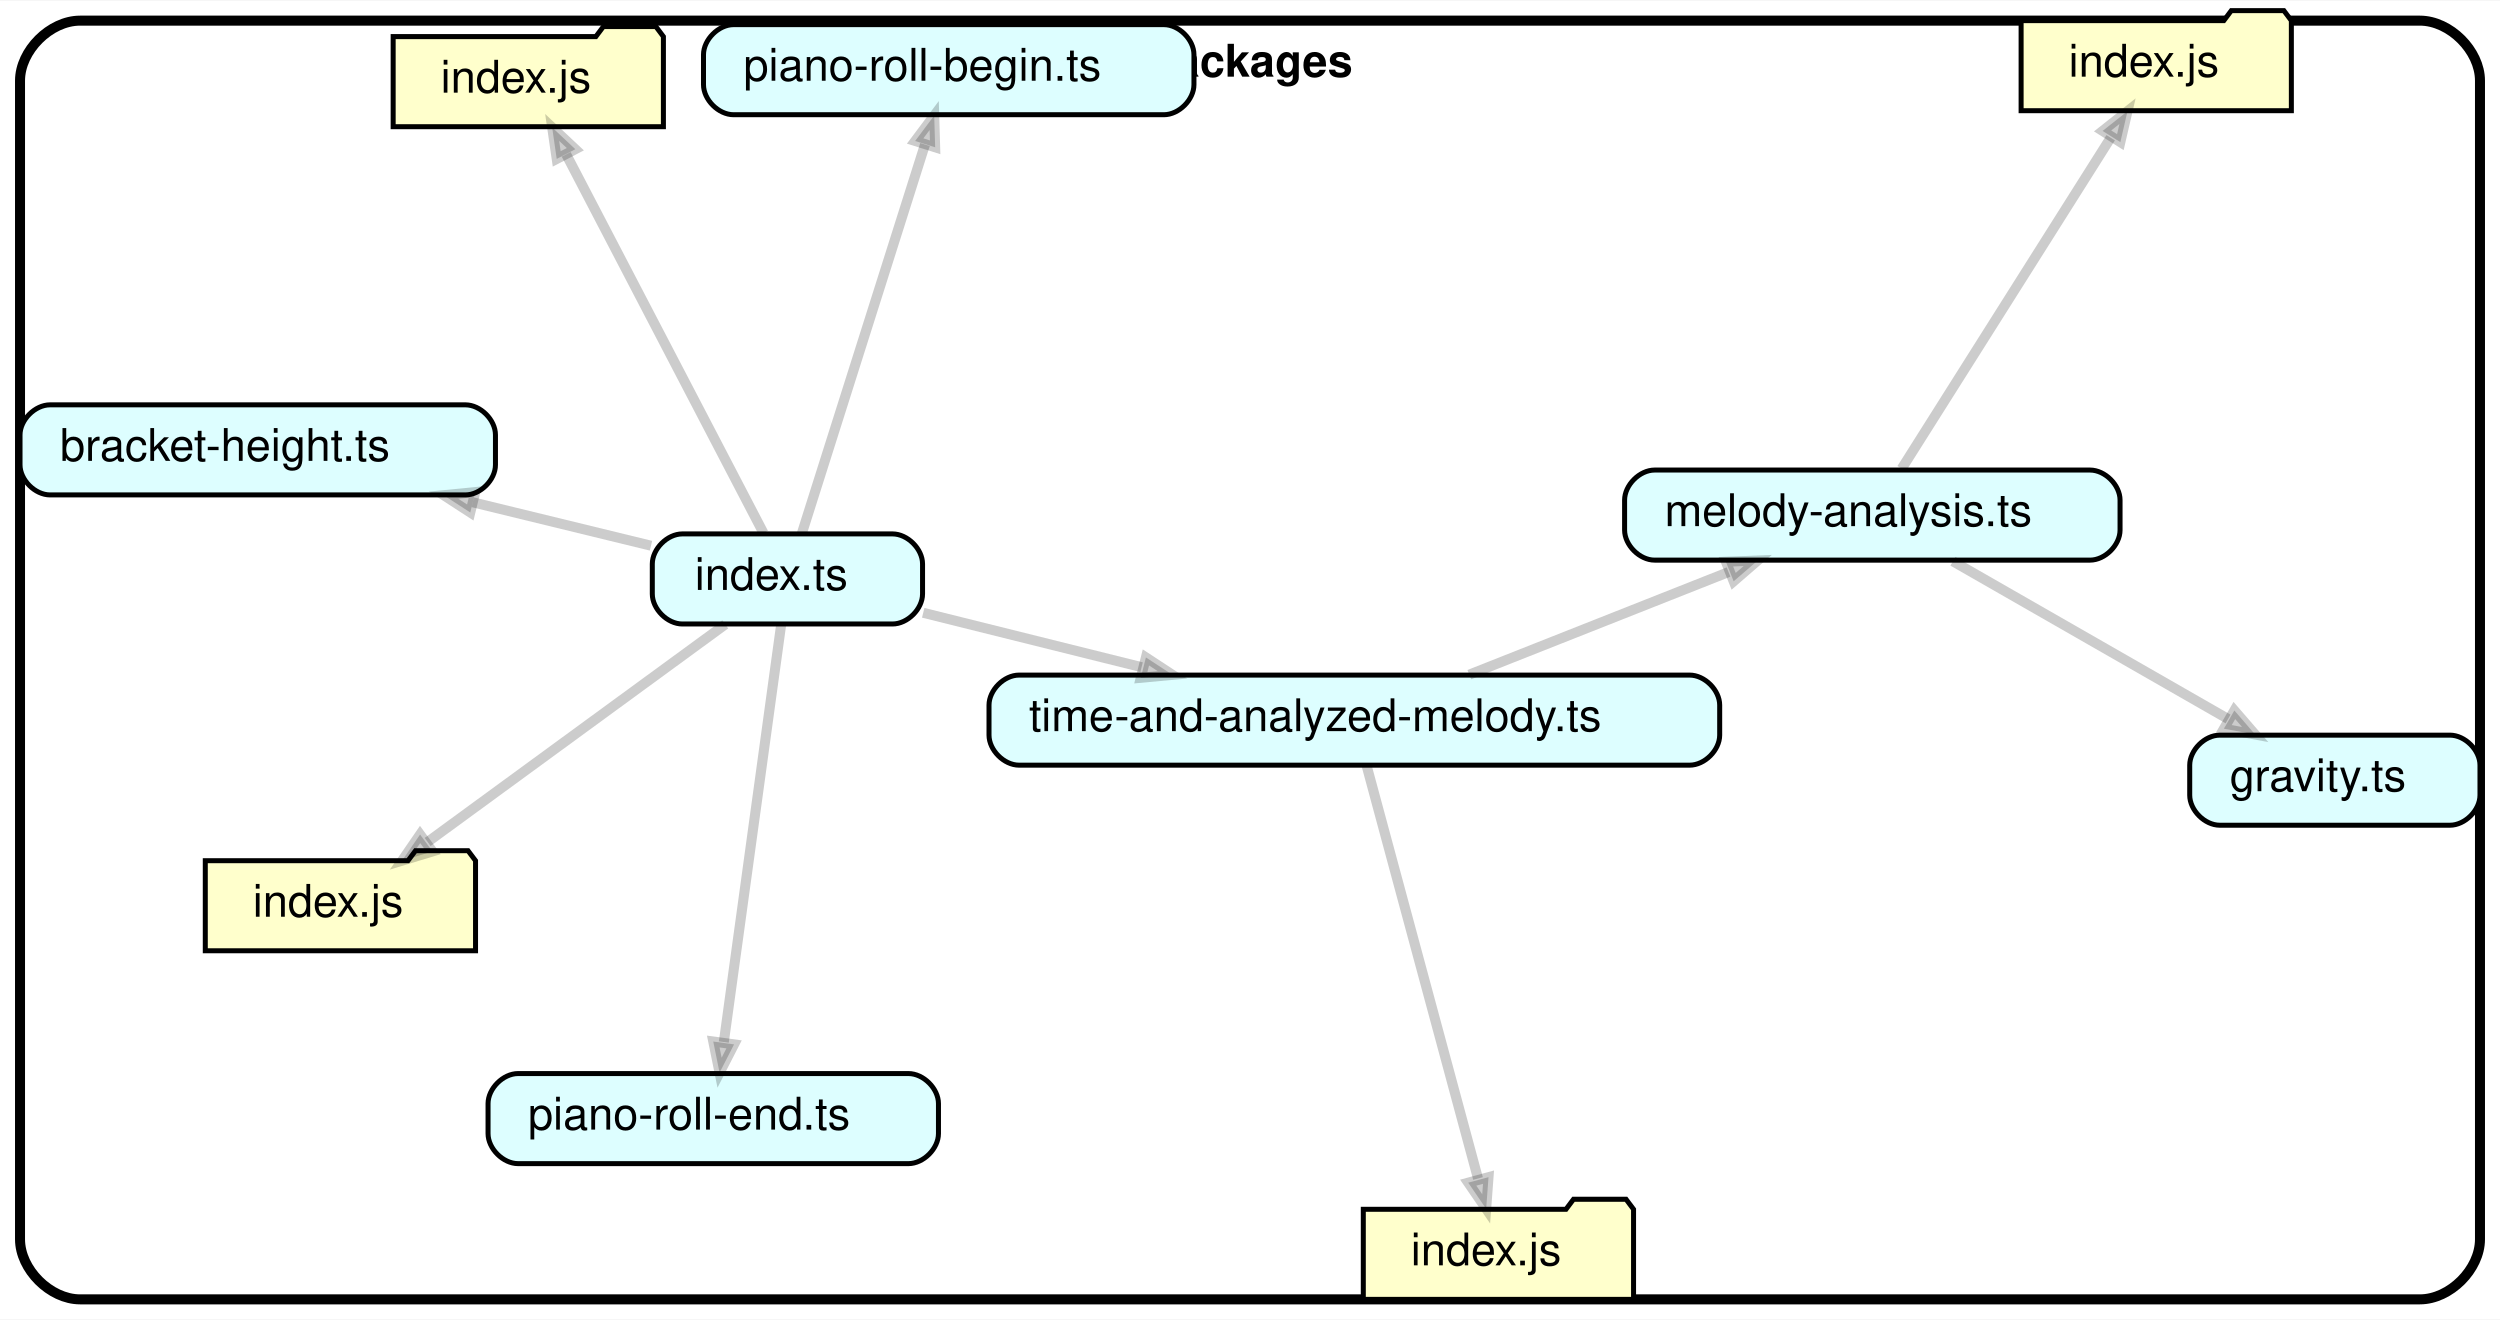
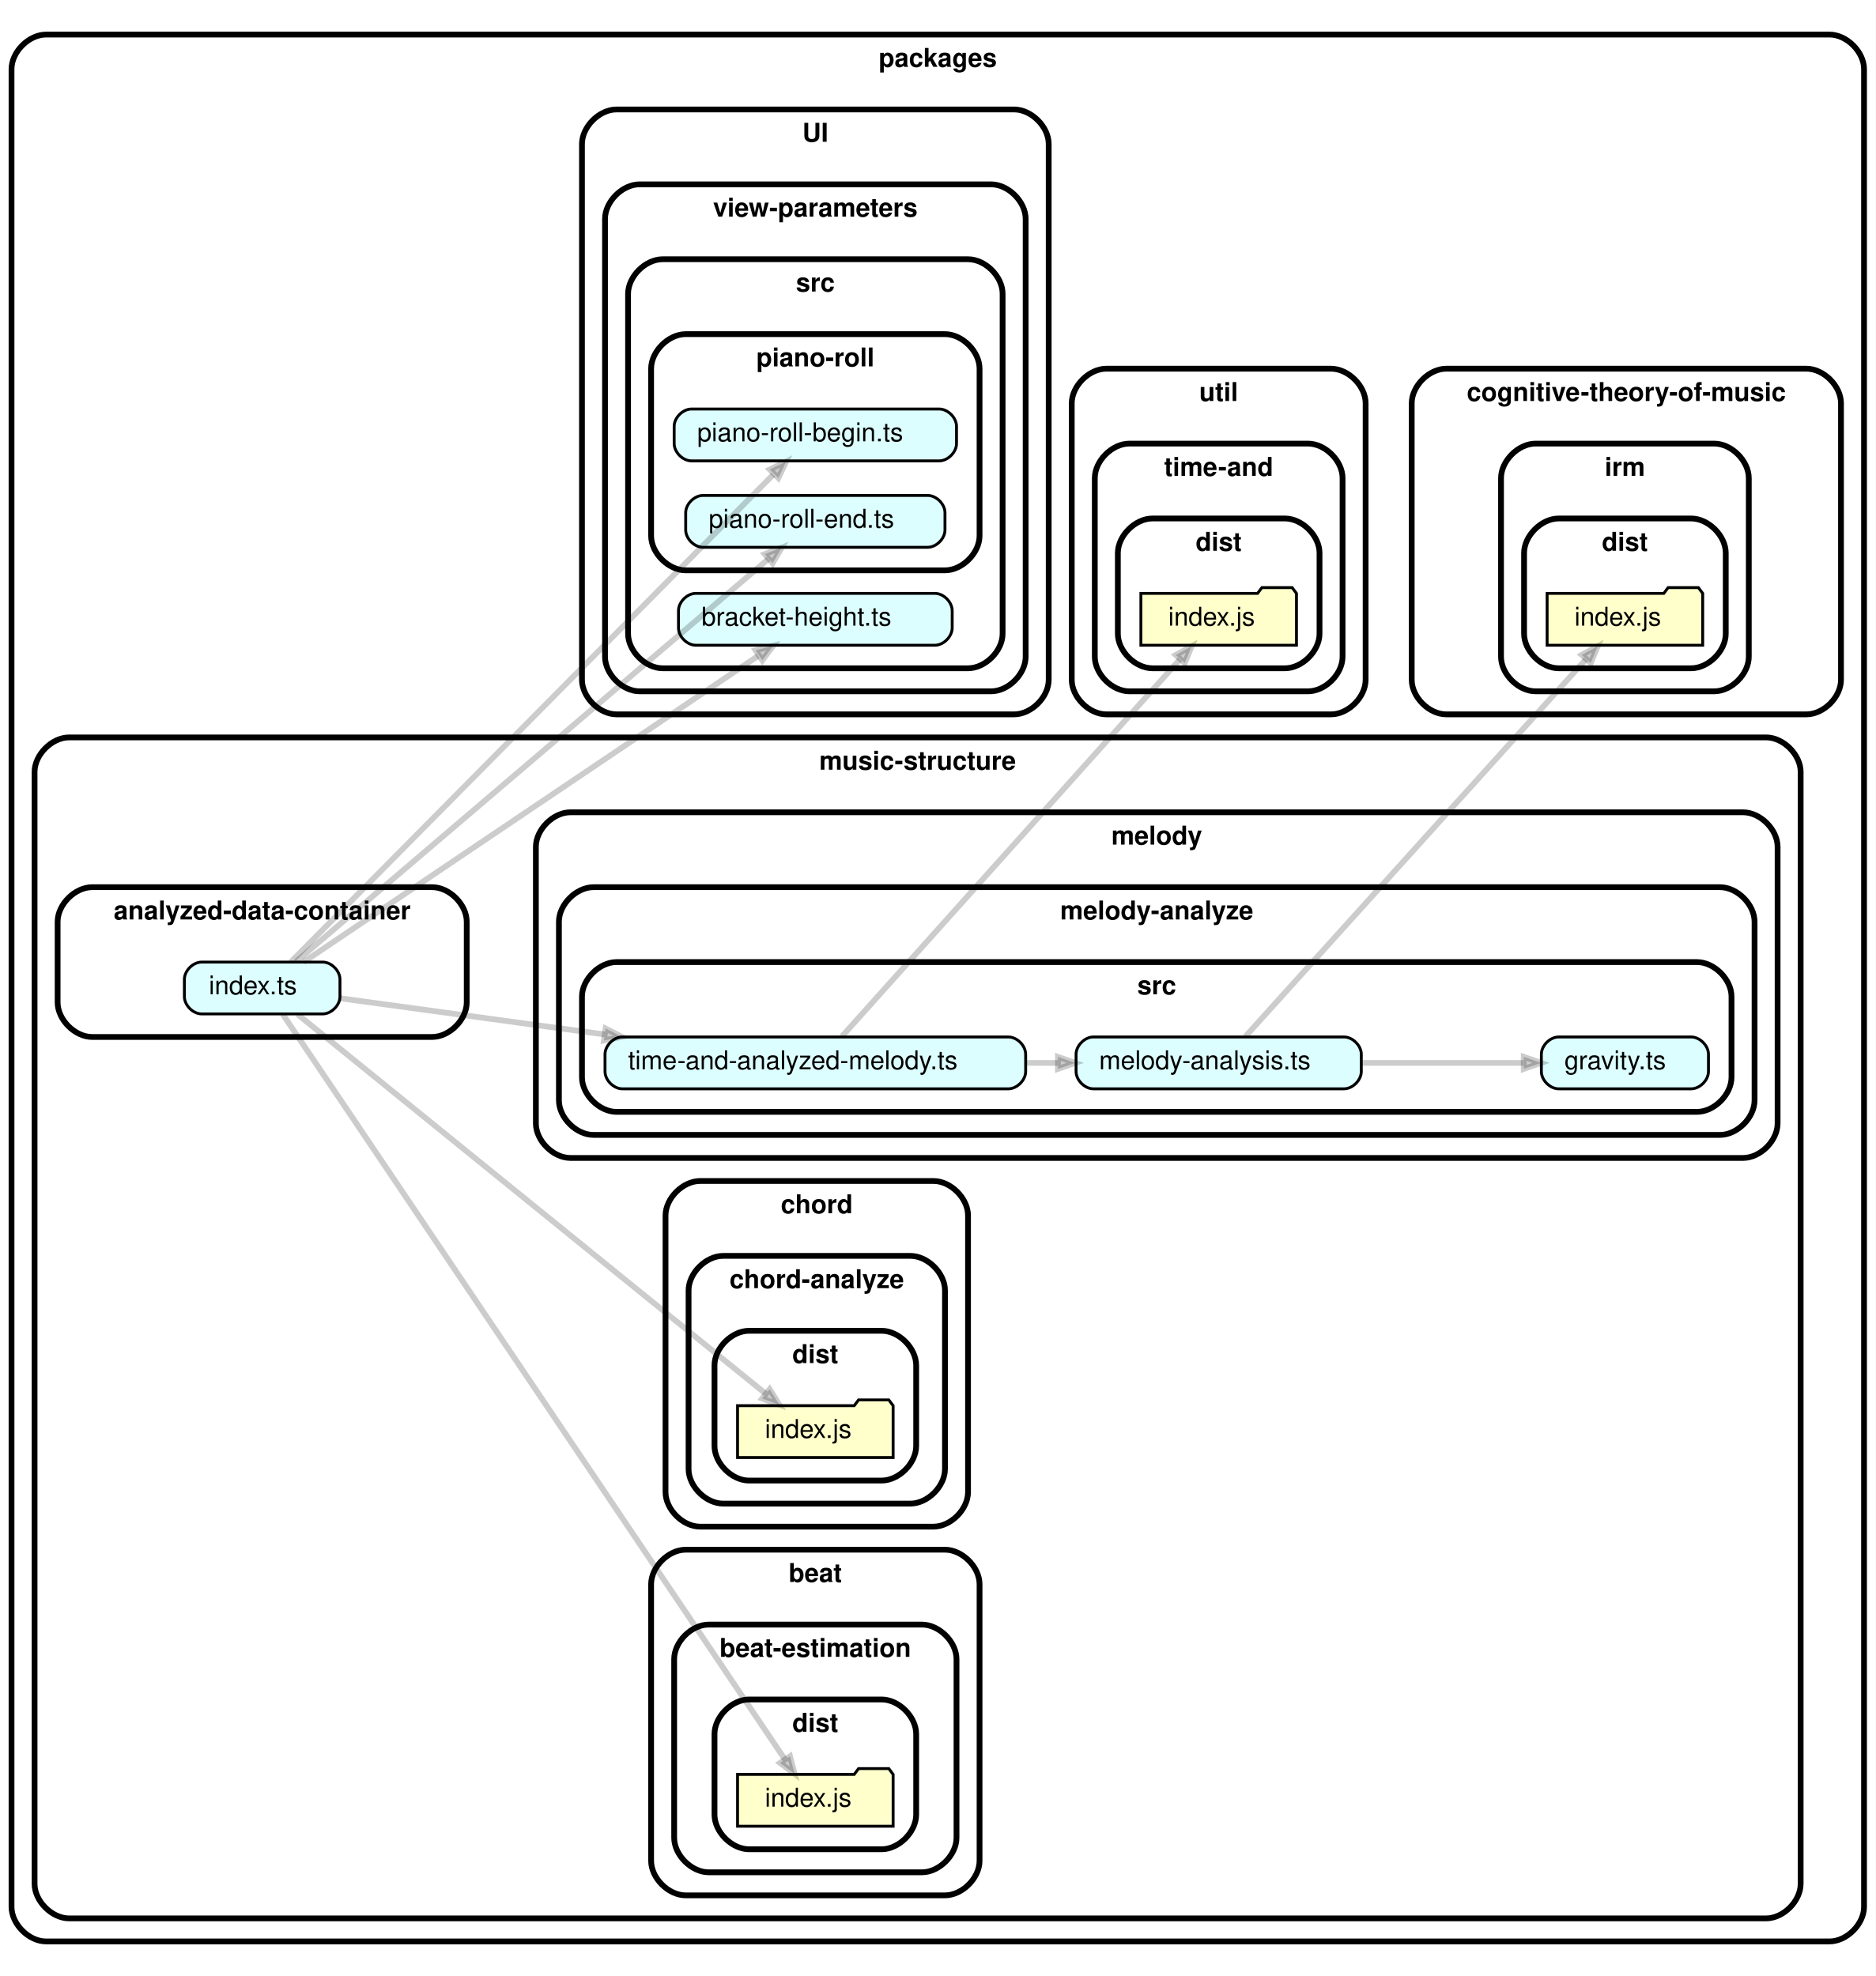
- <svg xmlns="http://www.w3.org/2000/svg" xmlns:xlink="http://www.w3.org/1999/xlink" width="500pt" height="264pt" viewBox="0.00 0.00 499.54 263.51">
-   <g id="graph0" class="graph" transform="scale(1 1) rotate(0) translate(4 259.51)">
-     <polygon fill="white" stroke="transparent" points="-4,4 -4,-259.51 495.54,-259.51 495.54,4 -4,4" />
+ <svg xmlns="http://www.w3.org/2000/svg" xmlns:xlink="http://www.w3.org/1999/xlink" width="651pt" height="686pt" viewBox="0.00 0.00 651.00 686.00">
+   <g id="graph0" class="graph" transform="scale(1 1) rotate(0) translate(4 682)">
+     <polygon fill="white" stroke="transparent" points="-4,4 -4,-682 647,-682 647,4 -4,4" />
    <g id="clust1" class="cluster">
-       <path fill="#ffffff" stroke="black" stroke-width="2" d="M12,0C12,0 479.54,0 479.54,0 485.54,0 491.54,-6 491.54,-12 491.54,-12 491.54,-243.51 491.54,-243.51 491.54,-249.51 485.54,-255.51 479.54,-255.51 479.54,-255.51 12,-255.51 12,-255.51 6,-255.51 0,-249.51 0,-243.51 0,-243.51 0,-12 0,-12 0,-6 6,0 12,0" />
-       <text text-anchor="middle" x="245.77" y="-244.31" font-family="Helvetica,sans-Serif" font-weight="bold" font-size="9.00">packages</text>
+       <path fill="#ffffff" stroke="black" stroke-width="2" d="M12,-8C12,-8 631,-8 631,-8 637,-8 643,-14 643,-20 643,-20 643,-658 643,-658 643,-664 637,-670 631,-670 631,-670 12,-670 12,-670 6,-670 0,-664 0,-658 0,-658 0,-20 0,-20 0,-14 6,-8 12,-8" />
+       <text text-anchor="middle" x="321.5" y="-658.8" font-family="Helvetica,sans-Serif" font-weight="bold" font-size="9.00">packages</text>
+     </g>
+     <g id="clust2" class="cluster">
+       <path fill="#ffffff" stroke="black" stroke-width="2" d="M210,-434C210,-434 348,-434 348,-434 354,-434 360,-440 360,-446 360,-446 360,-632 360,-632 360,-638 354,-644 348,-644 348,-644 210,-644 210,-644 204,-644 198,-638 198,-632 198,-632 198,-446 198,-446 198,-440 204,-434 210,-434" />
+       <text text-anchor="middle" x="279" y="-632.8" font-family="Helvetica,sans-Serif" font-weight="bold" font-size="9.00">UI</text>
+     </g>
+     <g id="clust3" class="cluster">
+       <path fill="#ffffff" stroke="black" stroke-width="2" d="M218,-442C218,-442 340,-442 340,-442 346,-442 352,-448 352,-454 352,-454 352,-606 352,-606 352,-612 346,-618 340,-618 340,-618 218,-618 218,-618 212,-618 206,-612 206,-606 206,-606 206,-454 206,-454 206,-448 212,-442 218,-442" />
+       <text text-anchor="middle" x="279" y="-606.8" font-family="Helvetica,sans-Serif" font-weight="bold" font-size="9.00">view-parameters</text>
+     </g>
+     <g id="clust4" class="cluster">
+       <path fill="#ffffff" stroke="black" stroke-width="2" d="M226,-450C226,-450 332,-450 332,-450 338,-450 344,-456 344,-462 344,-462 344,-580 344,-580 344,-586 338,-592 332,-592 332,-592 226,-592 226,-592 220,-592 214,-586 214,-580 214,-580 214,-462 214,-462 214,-456 220,-450 226,-450" />
+       <text text-anchor="middle" x="279" y="-580.8" font-family="Helvetica,sans-Serif" font-weight="bold" font-size="9.00">src</text>
+     </g>
+     <g id="clust5" class="cluster">
+       <path fill="#ffffff" stroke="black" stroke-width="2" d="M234,-484C234,-484 324,-484 324,-484 330,-484 336,-490 336,-496 336,-496 336,-554 336,-554 336,-560 330,-566 324,-566 324,-566 234,-566 234,-566 228,-566 222,-560 222,-554 222,-554 222,-496 222,-496 222,-490 228,-484 234,-484" />
+       <text text-anchor="middle" x="279" y="-554.8" font-family="Helvetica,sans-Serif" font-weight="bold" font-size="9.00">piano-roll</text>
+     </g>
+     <g id="clust6" class="cluster">
+       <path fill="#ffffff" stroke="black" stroke-width="2" d="M498,-434C498,-434 623,-434 623,-434 629,-434 635,-440 635,-446 635,-446 635,-542 635,-542 635,-548 629,-554 623,-554 623,-554 498,-554 498,-554 492,-554 486,-548 486,-542 486,-542 486,-446 486,-446 486,-440 492,-434 498,-434" />
+       <text text-anchor="middle" x="560.5" y="-542.8" font-family="Helvetica,sans-Serif" font-weight="bold" font-size="9.00">cognitive-theory-of-music</text>
+     </g>
+     <g id="clust7" class="cluster">
+       <path fill="#ffffff" stroke="black" stroke-width="2" d="M529,-442C529,-442 591,-442 591,-442 597,-442 603,-448 603,-454 603,-454 603,-516 603,-516 603,-522 597,-528 591,-528 591,-528 529,-528 529,-528 523,-528 517,-522 517,-516 517,-516 517,-454 517,-454 517,-448 523,-442 529,-442" />
+       <text text-anchor="middle" x="560" y="-516.8" font-family="Helvetica,sans-Serif" font-weight="bold" font-size="9.00">irm</text>
+     </g>
+     <g id="clust8" class="cluster">
+       <path fill="#ffffff" stroke="black" stroke-width="2" d="M537,-450C537,-450 583,-450 583,-450 589,-450 595,-456 595,-462 595,-462 595,-490 595,-490 595,-496 589,-502 583,-502 583,-502 537,-502 537,-502 531,-502 525,-496 525,-490 525,-490 525,-462 525,-462 525,-456 531,-450 537,-450" />
+       <text text-anchor="middle" x="560" y="-490.8" font-family="Helvetica,sans-Serif" font-weight="bold" font-size="9.00">dist</text>
+     </g>
+     <g id="clust9" class="cluster">
+       <path fill="#ffffff" stroke="black" stroke-width="2" d="M20,-16C20,-16 609,-16 609,-16 615,-16 621,-22 621,-28 621,-28 621,-414 621,-414 621,-420 615,-426 609,-426 609,-426 20,-426 20,-426 14,-426 8,-420 8,-414 8,-414 8,-28 8,-28 8,-22 14,-16 20,-16" />
+       <text text-anchor="middle" x="314.5" y="-414.8" font-family="Helvetica,sans-Serif" font-weight="bold" font-size="9.00">music-structure</text>
+     </g>
+     <g id="clust10" class="cluster">
+       <path fill="#ffffff" stroke="black" stroke-width="2" d="M28,-322C28,-322 146,-322 146,-322 152,-322 158,-328 158,-334 158,-334 158,-362 158,-362 158,-368 152,-374 146,-374 146,-374 28,-374 28,-374 22,-374 16,-368 16,-362 16,-362 16,-334 16,-334 16,-328 22,-322 28,-322" />
+       <text text-anchor="middle" x="87" y="-362.8" font-family="Helvetica,sans-Serif" font-weight="bold" font-size="9.00">analyzed-data-container</text>
+     </g>
+     <g id="clust11" class="cluster">
+       <path fill="#ffffff" stroke="black" stroke-width="2" d="M234,-24C234,-24 324,-24 324,-24 330,-24 336,-30 336,-36 336,-36 336,-132 336,-132 336,-138 330,-144 324,-144 324,-144 234,-144 234,-144 228,-144 222,-138 222,-132 222,-132 222,-36 222,-36 222,-30 228,-24 234,-24" />
+       <text text-anchor="middle" x="279" y="-132.8" font-family="Helvetica,sans-Serif" font-weight="bold" font-size="9.00">beat</text>
+     </g>
+     <g id="clust12" class="cluster">
+       <path fill="#ffffff" stroke="black" stroke-width="2" d="M242,-32C242,-32 316,-32 316,-32 322,-32 328,-38 328,-44 328,-44 328,-106 328,-106 328,-112 322,-118 316,-118 316,-118 242,-118 242,-118 236,-118 230,-112 230,-106 230,-106 230,-44 230,-44 230,-38 236,-32 242,-32" />
+       <text text-anchor="middle" x="279" y="-106.8" font-family="Helvetica,sans-Serif" font-weight="bold" font-size="9.00">beat-estimation</text>
+     </g>
+     <g id="clust13" class="cluster">
+       <path fill="#ffffff" stroke="black" stroke-width="2" d="M256,-40C256,-40 302,-40 302,-40 308,-40 314,-46 314,-52 314,-52 314,-80 314,-80 314,-86 308,-92 302,-92 302,-92 256,-92 256,-92 250,-92 244,-86 244,-80 244,-80 244,-52 244,-52 244,-46 250,-40 256,-40" />
+       <text text-anchor="middle" x="279" y="-80.8" font-family="Helvetica,sans-Serif" font-weight="bold" font-size="9.00">dist</text>
+     </g>
+     <g id="clust14" class="cluster">
+       <path fill="#ffffff" stroke="black" stroke-width="2" d="M239,-152C239,-152 320,-152 320,-152 326,-152 332,-158 332,-164 332,-164 332,-260 332,-260 332,-266 326,-272 320,-272 320,-272 239,-272 239,-272 233,-272 227,-266 227,-260 227,-260 227,-164 227,-164 227,-158 233,-152 239,-152" />
+       <text text-anchor="middle" x="279.5" y="-260.8" font-family="Helvetica,sans-Serif" font-weight="bold" font-size="9.00">chord</text>
+     </g>
+     <g id="clust15" class="cluster">
+       <path fill="#ffffff" stroke="black" stroke-width="2" d="M247,-160C247,-160 312,-160 312,-160 318,-160 324,-166 324,-172 324,-172 324,-234 324,-234 324,-240 318,-246 312,-246 312,-246 247,-246 247,-246 241,-246 235,-240 235,-234 235,-234 235,-172 235,-172 235,-166 241,-160 247,-160" />
+       <text text-anchor="middle" x="279.5" y="-234.8" font-family="Helvetica,sans-Serif" font-weight="bold" font-size="9.00">chord-analyze</text>
+     </g>
+     <g id="clust16" class="cluster">
+       <path fill="#ffffff" stroke="black" stroke-width="2" d="M256,-168C256,-168 302,-168 302,-168 308,-168 314,-174 314,-180 314,-180 314,-208 314,-208 314,-214 308,-220 302,-220 302,-220 256,-220 256,-220 250,-220 244,-214 244,-208 244,-208 244,-180 244,-180 244,-174 250,-168 256,-168" />
+       <text text-anchor="middle" x="279" y="-208.8" font-family="Helvetica,sans-Serif" font-weight="bold" font-size="9.00">dist</text>
+     </g>
+     <g id="clust17" class="cluster">
+       <path fill="#ffffff" stroke="black" stroke-width="2" d="M194,-280C194,-280 601,-280 601,-280 607,-280 613,-286 613,-292 613,-292 613,-388 613,-388 613,-394 607,-400 601,-400 601,-400 194,-400 194,-400 188,-400 182,-394 182,-388 182,-388 182,-292 182,-292 182,-286 188,-280 194,-280" />
+       <text text-anchor="middle" x="397.5" y="-388.8" font-family="Helvetica,sans-Serif" font-weight="bold" font-size="9.00">melody</text>
+     </g>
+     <g id="clust18" class="cluster">
+       <path fill="#ffffff" stroke="black" stroke-width="2" d="M202,-288C202,-288 593,-288 593,-288 599,-288 605,-294 605,-300 605,-300 605,-362 605,-362 605,-368 599,-374 593,-374 593,-374 202,-374 202,-374 196,-374 190,-368 190,-362 190,-362 190,-300 190,-300 190,-294 196,-288 202,-288" />
+       <text text-anchor="middle" x="397.5" y="-362.8" font-family="Helvetica,sans-Serif" font-weight="bold" font-size="9.00">melody-analyze</text>
+     </g>
+     <g id="clust19" class="cluster">
+       <path fill="#ffffff" stroke="black" stroke-width="2" d="M210,-296C210,-296 585,-296 585,-296 591,-296 597,-302 597,-308 597,-308 597,-336 597,-336 597,-342 591,-348 585,-348 585,-348 210,-348 210,-348 204,-348 198,-342 198,-336 198,-336 198,-308 198,-308 198,-302 204,-296 210,-296" />
+       <text text-anchor="middle" x="397.5" y="-336.8" font-family="Helvetica,sans-Serif" font-weight="bold" font-size="9.00">src</text>
+     </g>
+     <g id="clust20" class="cluster">
+       <path fill="#ffffff" stroke="black" stroke-width="2" d="M380,-434C380,-434 458,-434 458,-434 464,-434 470,-440 470,-446 470,-446 470,-542 470,-542 470,-548 464,-554 458,-554 458,-554 380,-554 380,-554 374,-554 368,-548 368,-542 368,-542 368,-446 368,-446 368,-440 374,-434 380,-434" />
+       <text text-anchor="middle" x="419" y="-542.8" font-family="Helvetica,sans-Serif" font-weight="bold" font-size="9.00">util</text>
+     </g>
+     <g id="clust21" class="cluster">
+       <path fill="#ffffff" stroke="black" stroke-width="2" d="M388,-442C388,-442 450,-442 450,-442 456,-442 462,-448 462,-454 462,-454 462,-516 462,-516 462,-522 456,-528 450,-528 450,-528 388,-528 388,-528 382,-528 376,-522 376,-516 376,-516 376,-454 376,-454 376,-448 382,-442 388,-442" />
+       <text text-anchor="middle" x="419" y="-516.8" font-family="Helvetica,sans-Serif" font-weight="bold" font-size="9.00">time-and</text>
+     </g>
+     <g id="clust22" class="cluster">
+       <path fill="#ffffff" stroke="black" stroke-width="2" d="M396,-450C396,-450 442,-450 442,-450 448,-450 454,-456 454,-462 454,-462 454,-490 454,-490 454,-496 448,-502 442,-502 442,-502 396,-502 396,-502 390,-502 384,-496 384,-490 384,-490 384,-462 384,-462 384,-456 390,-450 396,-450" />
+       <text text-anchor="middle" x="419" y="-490.8" font-family="Helvetica,sans-Serif" font-weight="bold" font-size="9.00">dist</text>
    </g>
    <g id="node1" class="node">
      <g id="a_node1">
        <a xlink:href="packages/UI/view-parameters/src/bracket-height.ts" xlink:title="bracket-height.ts">
-           <path fill="#ddfeff" stroke="black" d="M89,-178.74C89,-178.74 6,-178.74 6,-178.74 3,-178.74 0,-175.74 0,-172.74 0,-172.74 0,-166.74 0,-166.74 0,-163.74 3,-160.74 6,-160.74 6,-160.74 89,-160.74 89,-160.74 92,-160.74 95,-163.74 95,-166.74 95,-166.74 95,-172.74 95,-172.74 95,-175.74 92,-178.74 89,-178.74" />
-           <text text-anchor="start" x="8" y="-167.54" font-family="Helvetica,sans-Serif" font-size="9.00">bracket-height.ts</text>
+           <path fill="#ddfeff" stroke="black" d="M320.5,-476C320.5,-476 237.5,-476 237.5,-476 234.5,-476 231.5,-473 231.5,-470 231.5,-470 231.5,-464 231.5,-464 231.5,-461 234.5,-458 237.5,-458 237.5,-458 320.5,-458 320.5,-458 323.5,-458 326.5,-461 326.5,-464 326.5,-464 326.5,-470 326.5,-470 326.5,-473 323.5,-476 320.5,-476" />
+           <text text-anchor="start" x="239.5" y="-464.8" font-family="Helvetica,sans-Serif" font-size="9.00">bracket-height.ts</text>
        </a>
      </g>
    </g>
    <g id="node2" class="node">
      <g id="a_node2">
        <a xlink:href="packages/UI/view-parameters/src/piano-roll/piano-roll-begin.ts" xlink:title="piano-roll-begin.ts">
-           <path fill="#ddfeff" stroke="black" d="M228.57,-254.71C228.57,-254.71 142.57,-254.71 142.57,-254.71 139.57,-254.71 136.57,-251.71 136.57,-248.71 136.57,-248.71 136.57,-242.71 136.57,-242.71 136.57,-239.71 139.57,-236.71 142.57,-236.71 142.57,-236.71 228.57,-236.71 228.57,-236.71 231.57,-236.71 234.57,-239.71 234.57,-242.71 234.57,-242.71 234.57,-248.71 234.57,-248.71 234.57,-251.71 231.57,-254.71 228.57,-254.71" />
-           <text text-anchor="start" x="144.57" y="-243.51" font-family="Helvetica,sans-Serif" font-size="9.00">piano-roll-begin.ts</text>
+           <path fill="#ddfeff" stroke="black" d="M322,-540C322,-540 236,-540 236,-540 233,-540 230,-537 230,-534 230,-534 230,-528 230,-528 230,-525 233,-522 236,-522 236,-522 322,-522 322,-522 325,-522 328,-525 328,-528 328,-528 328,-534 328,-534 328,-537 325,-540 322,-540" />
+           <text text-anchor="start" x="238" y="-528.8" font-family="Helvetica,sans-Serif" font-size="9.00">piano-roll-begin.ts</text>
        </a>
      </g>
    </g>
    <g id="node3" class="node">
      <g id="a_node3">
        <a xlink:href="packages/UI/view-parameters/src/piano-roll/piano-roll-end.ts" xlink:title="piano-roll-end.ts">
-           <path fill="#ddfeff" stroke="black" d="M177.52,-45.12C177.52,-45.12 99.52,-45.12 99.52,-45.12 96.52,-45.12 93.52,-42.12 93.52,-39.12 93.52,-39.12 93.52,-33.12 93.52,-33.12 93.52,-30.12 96.52,-27.12 99.52,-27.12 99.52,-27.12 177.52,-27.12 177.52,-27.12 180.52,-27.12 183.52,-30.12 183.52,-33.12 183.52,-33.12 183.52,-39.12 183.52,-39.12 183.52,-42.12 180.52,-45.12 177.52,-45.12" />
-           <text text-anchor="start" x="101.52" y="-33.92" font-family="Helvetica,sans-Serif" font-size="9.00">piano-roll-end.ts</text>
+           <path fill="#ddfeff" stroke="black" d="M318,-510C318,-510 240,-510 240,-510 237,-510 234,-507 234,-504 234,-504 234,-498 234,-498 234,-495 237,-492 240,-492 240,-492 318,-492 318,-492 321,-492 324,-495 324,-498 324,-498 324,-504 324,-504 324,-507 321,-510 318,-510" />
+           <text text-anchor="start" x="242" y="-498.8" font-family="Helvetica,sans-Serif" font-size="9.00">piano-roll-end.ts</text>
        </a>
      </g>
    </g>
    <g id="node4" class="node">
      <g id="a_node4">
        <a xlink:href="packages/cognitive-theory-of-music/irm/dist/index.js" xlink:title="index.js">
-           <polygon fill="#ffffcc" stroke="black" points="453.85,-255.51 452.35,-257.51 441.85,-257.51 440.35,-255.51 399.85,-255.51 399.85,-237.51 453.85,-237.51 453.85,-255.51" />
-           <text text-anchor="start" x="409.35" y="-244.31" font-family="Helvetica,sans-Serif" font-size="9.00">index.js</text>
+           <polygon fill="#ffffcc" stroke="black" points="587,-476 585.5,-478 575,-478 573.5,-476 533,-476 533,-458 587,-458 587,-476" />
+           <text text-anchor="start" x="542.5" y="-464.8" font-family="Helvetica,sans-Serif" font-size="9.00">index.js</text>
        </a>
      </g>
    </g>
    <g id="node5" class="node">
      <g id="a_node5">
        <a xlink:href="packages/music-structure/analyzed-data-container/index.ts" xlink:title="index.ts">
-           <path fill="#ddfeff" stroke="black" d="M174.34,-152.95C174.34,-152.95 132.34,-152.95 132.34,-152.95 129.34,-152.95 126.34,-149.95 126.34,-146.95 126.34,-146.95 126.34,-140.95 126.34,-140.95 126.34,-137.95 129.34,-134.95 132.34,-134.95 132.34,-134.95 174.34,-134.95 174.34,-134.95 177.34,-134.95 180.34,-137.95 180.34,-140.95 180.34,-140.95 180.34,-146.95 180.34,-146.95 180.34,-149.95 177.34,-152.95 174.34,-152.95" />
-           <text text-anchor="start" x="134.84" y="-141.75" font-family="Helvetica,sans-Serif" font-size="9.00">index.ts</text>
+           <path fill="#ddfeff" stroke="black" d="M108,-348C108,-348 66,-348 66,-348 63,-348 60,-345 60,-342 60,-342 60,-336 60,-336 60,-333 63,-330 66,-330 66,-330 108,-330 108,-330 111,-330 114,-333 114,-336 114,-336 114,-342 114,-342 114,-345 111,-348 108,-348" />
+           <text text-anchor="start" x="68.5" y="-336.8" font-family="Helvetica,sans-Serif" font-size="9.00">index.ts</text>
        </a>
      </g>
    </g>
    <g id="edge4" class="edge">
-       <path fill="none" stroke="#000000" stroke-width="2" stroke-opacity="0.2" d="M126.08,-150.59C115.24,-153.23 102.5,-156.34 90.47,-159.27" />
-       <polygon fill="#000000" fill-opacity="0.2" stroke="#000000" stroke-width="2" stroke-opacity="0.2" points="89.97,-157.23 84.64,-160.69 90.96,-161.31 89.97,-157.23" />
+       <path fill="none" stroke="#000000" stroke-width="2" stroke-opacity="0.2" d="M101.36,-348C134.53,-370.35 220.73,-428.42 259.1,-454.27" />
+       <polygon fill="#000000" fill-opacity="0.2" stroke="#000000" stroke-width="2" stroke-opacity="0.2" points="258.25,-456.23 264.4,-457.84 260.6,-452.74 258.25,-456.23" />
    </g>
    <g id="edge5" class="edge">
-       <path fill="none" stroke="#000000" stroke-width="2" stroke-opacity="0.2" d="M156.2,-152.98C161.75,-170.51 174.04,-209.31 180.83,-230.75" />
-       <polygon fill="#000000" fill-opacity="0.2" stroke="#000000" stroke-width="2" stroke-opacity="0.2" points="178.86,-231.46 182.67,-236.55 182.86,-230.2 178.86,-231.46" />
+       <path fill="none" stroke="#000000" stroke-width="2" stroke-opacity="0.2" d="M96.91,-348C127.38,-378.8 227.59,-480.06 264.34,-517.19" />
+       <polygon fill="#000000" fill-opacity="0.2" stroke="#000000" stroke-width="2" stroke-opacity="0.2" points="263.18,-519.01 268.89,-521.79 266.16,-516.05 263.18,-519.01" />
    </g>
    <g id="edge6" class="edge">
-       <path fill="none" stroke="#000000" stroke-width="2" stroke-opacity="0.2" d="M152.08,-134.75C149.53,-116.21 143.75,-74.17 140.63,-51.42" />
-       <polygon fill="#000000" fill-opacity="0.2" stroke="#000000" stroke-width="2" stroke-opacity="0.2" points="142.68,-50.95 139.78,-45.29 138.52,-51.52 142.68,-50.95" />
+       <path fill="none" stroke="#000000" stroke-width="2" stroke-opacity="0.2" d="M98.76,-348.17C130.76,-375.46 225.45,-456.19 262.7,-487.95" />
+       <polygon fill="#000000" fill-opacity="0.2" stroke="#000000" stroke-width="2" stroke-opacity="0.2" points="261.43,-489.63 267.36,-491.93 264.16,-486.44 261.43,-489.63" />
    </g>
    <g id="node6" class="node">
      <g id="a_node6">
        <a xlink:href="packages/music-structure/beat/beat-estimation/dist/index.js" xlink:title="index.js">
-           <polygon fill="#ffffcc" stroke="black" points="128.56,-252.32 127.06,-254.32 116.56,-254.32 115.06,-252.32 74.56,-252.32 74.56,-234.32 128.56,-234.32 128.56,-252.32" />
-           <text text-anchor="start" x="84.06" y="-241.12" font-family="Helvetica,sans-Serif" font-size="9.00">index.js</text>
+           <polygon fill="#ffffcc" stroke="black" points="306,-66 304.5,-68 294,-68 292.5,-66 252,-66 252,-48 306,-48 306,-66" />
+           <text text-anchor="start" x="261.5" y="-54.8" font-family="Helvetica,sans-Serif" font-size="9.00">index.js</text>
        </a>
      </g>
    </g>
    <g id="edge1" class="edge">
-       <path fill="none" stroke="#000000" stroke-width="2" stroke-opacity="0.2" d="M148.56,-153.12C139.54,-170.42 119.96,-208.01 109.13,-228.79" />
-       <polygon fill="#000000" fill-opacity="0.2" stroke="#000000" stroke-width="2" stroke-opacity="0.2" points="107.24,-227.88 106.33,-234.17 110.96,-229.82 107.24,-227.88" />
+       <path fill="none" stroke="#000000" stroke-width="2" stroke-opacity="0.2" d="M94.11,-329.94C121.68,-289 234.73,-121.22 268.46,-71.16" />
+       <polygon fill="#000000" fill-opacity="0.2" stroke="#000000" stroke-width="2" stroke-opacity="0.2" points="270.21,-72.32 271.82,-66.17 266.73,-69.97 270.21,-72.32" />
    </g>
    <g id="node7" class="node">
      <g id="a_node7">
        <a xlink:href="packages/music-structure/chord/chord-analyze/dist/index.js" xlink:title="index.js">
-           <polygon fill="#ffffcc" stroke="black" points="91.02,-87.65 89.52,-89.65 79.02,-89.65 77.52,-87.65 37.02,-87.65 37.02,-69.65 91.02,-69.65 91.02,-87.65" />
-           <text text-anchor="start" x="46.52" y="-76.45" font-family="Helvetica,sans-Serif" font-size="9.00">index.js</text>
+           <polygon fill="#ffffcc" stroke="black" points="306,-194 304.5,-196 294,-196 292.5,-194 252,-194 252,-176 306,-176 306,-194" />
+           <text text-anchor="start" x="261.5" y="-182.8" font-family="Helvetica,sans-Serif" font-size="9.00">index.js</text>
        </a>
      </g>
    </g>
    <g id="edge2" class="edge">
-       <path fill="none" stroke="#000000" stroke-width="2" stroke-opacity="0.2" d="M140.92,-134.87C125.46,-123.56 98.95,-104.18 81.45,-91.4" />
-       <polygon fill="#000000" fill-opacity="0.2" stroke="#000000" stroke-width="2" stroke-opacity="0.2" points="82.42,-89.5 76.34,-87.66 79.94,-92.89 82.42,-89.5" />
+       <path fill="none" stroke="#000000" stroke-width="2" stroke-opacity="0.2" d="M99.32,-329.83C131.58,-303.68 224.12,-228.67 261.77,-198.15" />
+       <polygon fill="#000000" fill-opacity="0.2" stroke="#000000" stroke-width="2" stroke-opacity="0.2" points="263.16,-199.73 266.5,-194.32 260.52,-196.47 263.16,-199.73" />
    </g>
    <g id="node8" class="node">
      <g id="a_node8">
        <a xlink:href="packages/music-structure/melody/melody-analyze/src/time-and-analyzed-melody.ts" xlink:title="time-and-analyzed-melody.ts">
-           <path fill="#ddfeff" stroke="black" d="M333.62,-124.74C333.62,-124.74 199.62,-124.74 199.62,-124.74 196.62,-124.74 193.62,-121.74 193.62,-118.74 193.62,-118.74 193.62,-112.74 193.62,-112.74 193.62,-109.74 196.62,-106.74 199.62,-106.74 199.62,-106.74 333.62,-106.74 333.62,-106.74 336.62,-106.74 339.62,-109.74 339.62,-112.74 339.62,-112.74 339.62,-118.74 339.62,-118.74 339.62,-121.74 336.62,-124.74 333.62,-124.74" />
-           <text text-anchor="start" x="201.62" y="-113.54" font-family="Helvetica,sans-Serif" font-size="9.00">time-and-analyzed-melody.ts</text>
+           <path fill="#ddfeff" stroke="black" d="M346,-322C346,-322 212,-322 212,-322 209,-322 206,-319 206,-316 206,-316 206,-310 206,-310 206,-307 209,-304 212,-304 212,-304 346,-304 346,-304 349,-304 352,-307 352,-310 352,-310 352,-316 352,-316 352,-319 349,-322 346,-322" />
+           <text text-anchor="start" x="214" y="-310.8" font-family="Helvetica,sans-Serif" font-size="9.00">time-and-analyzed-melody.ts</text>
        </a>
      </g>
    </g>
    <g id="edge3" class="edge">
-       <path fill="none" stroke="#000000" stroke-width="2" stroke-opacity="0.2" d="M180.47,-137.19C193.53,-133.94 209.49,-129.96 224.11,-126.32" />
-       <polygon fill="#000000" fill-opacity="0.2" stroke="#000000" stroke-width="2" stroke-opacity="0.2" points="224.97,-128.27 230.28,-124.79 223.95,-124.2 224.97,-128.27" />
+       <path fill="none" stroke="#000000" stroke-width="2" stroke-opacity="0.2" d="M114.02,-335.44C137.65,-332.21 173.64,-327.28 205.89,-322.87" />
+       <polygon fill="#000000" fill-opacity="0.2" stroke="#000000" stroke-width="2" stroke-opacity="0.2" points="206.2,-324.94 211.86,-322.05 205.63,-320.78 206.2,-324.94" />
    </g>
    <g id="node10" class="node">
      <g id="a_node10">
        <a xlink:href="packages/music-structure/melody/melody-analyze/src/melody-analysis.ts" xlink:title="melody-analysis.ts">
-           <path fill="#ddfeff" stroke="black" d="M413.62,-165.71C413.62,-165.71 326.62,-165.71 326.62,-165.71 323.62,-165.71 320.62,-162.71 320.62,-159.71 320.62,-159.71 320.62,-153.71 320.62,-153.71 320.62,-150.71 323.62,-147.71 326.62,-147.71 326.62,-147.71 413.62,-147.71 413.62,-147.71 416.62,-147.71 419.62,-150.71 419.62,-153.71 419.62,-153.71 419.62,-159.71 419.62,-159.71 419.62,-162.71 416.62,-165.71 413.62,-165.71" />
-           <text text-anchor="start" x="328.62" y="-154.51" font-family="Helvetica,sans-Serif" font-size="9.00">melody-analysis.ts</text>
+           <path fill="#ddfeff" stroke="black" d="M462.5,-322C462.5,-322 375.5,-322 375.5,-322 372.5,-322 369.5,-319 369.5,-316 369.5,-316 369.5,-310 369.5,-310 369.5,-307 372.5,-304 375.5,-304 375.5,-304 462.5,-304 462.5,-304 465.5,-304 468.5,-307 468.5,-310 468.5,-310 468.5,-316 468.5,-316 468.5,-319 465.5,-322 462.5,-322" />
+           <text text-anchor="start" x="377.5" y="-310.8" font-family="Helvetica,sans-Serif" font-size="9.00">melody-analysis.ts</text>
        </a>
      </g>
    </g>
    <g id="edge9" class="edge">
-       <path fill="none" stroke="#000000" stroke-width="2" stroke-opacity="0.2" d="M289.59,-124.83C304.87,-130.88 325.05,-138.87 341.39,-145.33" />
-       <polygon fill="#000000" fill-opacity="0.2" stroke="#000000" stroke-width="2" stroke-opacity="0.2" points="340.86,-147.39 347.22,-147.64 342.41,-143.48 340.86,-147.39" />
+       <path fill="none" stroke="#000000" stroke-width="2" stroke-opacity="0.2" d="M352.23,-313C355.91,-313 359.57,-313 363.18,-313" />
+       <polygon fill="#000000" fill-opacity="0.2" stroke="#000000" stroke-width="2" stroke-opacity="0.2" points="363.2,-315.1 369.2,-313 363.2,-310.9 363.2,-315.1" />
    </g>
    <g id="node11" class="node">
      <g id="a_node11">
        <a xlink:href="packages/util/time-and/dist/index.js" xlink:title="index.js">
-           <polygon fill="#ffffcc" stroke="black" points="322.41,-18 320.91,-20 310.41,-20 308.91,-18 268.41,-18 268.41,0 322.41,0 322.41,-18" />
-           <text text-anchor="start" x="277.91" y="-6.8" font-family="Helvetica,sans-Serif" font-size="9.00">index.js</text>
+           <polygon fill="#ffffcc" stroke="black" points="446,-476 444.5,-478 434,-478 432.5,-476 392,-476 392,-458 446,-458 446,-476" />
+           <text text-anchor="start" x="401.5" y="-464.8" font-family="Helvetica,sans-Serif" font-size="9.00">index.js</text>
        </a>
      </g>
    </g>
    <g id="edge10" class="edge">
-       <path fill="none" stroke="#000000" stroke-width="2" stroke-opacity="0.2" d="M269.07,-106.64C274.03,-88.28 285.25,-46.66 291.33,-24.15" />
-       <polygon fill="#000000" fill-opacity="0.2" stroke="#000000" stroke-width="2" stroke-opacity="0.2" points="293.43,-24.42 292.96,-18.08 289.37,-23.32 293.43,-24.42" />
+       <path fill="none" stroke="#000000" stroke-width="2" stroke-opacity="0.2" d="M288.22,-322.17C311.46,-348.11 377.77,-422.11 405.54,-453.09" />
+       <polygon fill="#000000" fill-opacity="0.2" stroke="#000000" stroke-width="2" stroke-opacity="0.2" points="404.08,-454.61 409.65,-457.68 407.21,-451.81 404.08,-454.61" />
    </g>
    <g id="node9" class="node">
      <g id="a_node9">
        <a xlink:href="packages/music-structure/melody/melody-analyze/src/gravity.ts" xlink:title="gravity.ts">
-           <path fill="#ddfeff" stroke="black" d="M485.54,-112.74C485.54,-112.74 439.54,-112.74 439.54,-112.74 436.54,-112.74 433.54,-109.74 433.54,-106.74 433.54,-106.74 433.54,-100.74 433.54,-100.74 433.54,-97.74 436.54,-94.74 439.54,-94.74 439.54,-94.74 485.54,-94.74 485.54,-94.74 488.54,-94.74 491.54,-97.74 491.54,-100.74 491.54,-100.74 491.54,-106.74 491.54,-106.74 491.54,-109.74 488.54,-112.74 485.54,-112.74" />
-           <text text-anchor="start" x="441.54" y="-101.54" font-family="Helvetica,sans-Serif" font-size="9.00">gravity.ts</text>
+           <path fill="#ddfeff" stroke="black" d="M583,-322C583,-322 537,-322 537,-322 534,-322 531,-319 531,-316 531,-316 531,-310 531,-310 531,-307 534,-304 537,-304 537,-304 583,-304 583,-304 586,-304 589,-307 589,-310 589,-310 589,-316 589,-316 589,-319 586,-322 583,-322" />
+           <text text-anchor="start" x="539" y="-310.8" font-family="Helvetica,sans-Serif" font-size="9.00">gravity.ts</text>
        </a>
      </g>
    </g>
    <g id="edge8" class="edge">
-       <path fill="none" stroke="#000000" stroke-width="2" stroke-opacity="0.2" d="M375.98,-165.98C385.88,-181.66 406,-213.51 417.75,-232.11" />
-       <polygon fill="#000000" fill-opacity="0.2" stroke="#000000" stroke-width="2" stroke-opacity="0.2" points="416.13,-233.47 421.11,-237.42 419.68,-231.23 416.13,-233.47" />
+       <path fill="none" stroke="#000000" stroke-width="2" stroke-opacity="0.2" d="M428.28,-322.17C451.69,-348.11 518.48,-422.11 546.45,-453.09" />
+       <polygon fill="#000000" fill-opacity="0.2" stroke="#000000" stroke-width="2" stroke-opacity="0.2" points="545.01,-454.63 550.59,-457.68 548.13,-451.82 545.01,-454.63" />
    </g>
    <g id="edge7" class="edge">
-       <path fill="none" stroke="#000000" stroke-width="2" stroke-opacity="0.2" d="M386.22,-147.48C401.46,-138.75 424.44,-125.58 441.2,-115.97" />
-       <polygon fill="#000000" fill-opacity="0.2" stroke="#000000" stroke-width="2" stroke-opacity="0.2" points="442.46,-117.67 446.62,-112.86 440.37,-114.03 442.46,-117.67" />
+       <path fill="none" stroke="#000000" stroke-width="2" stroke-opacity="0.2" d="M468.62,-313C487.16,-313 507.9,-313 524.82,-313" />
+       <polygon fill="#000000" fill-opacity="0.2" stroke="#000000" stroke-width="2" stroke-opacity="0.2" points="524.88,-315.1 530.88,-313 524.88,-310.9 524.88,-315.1" />
    </g>
  </g>
</svg>
